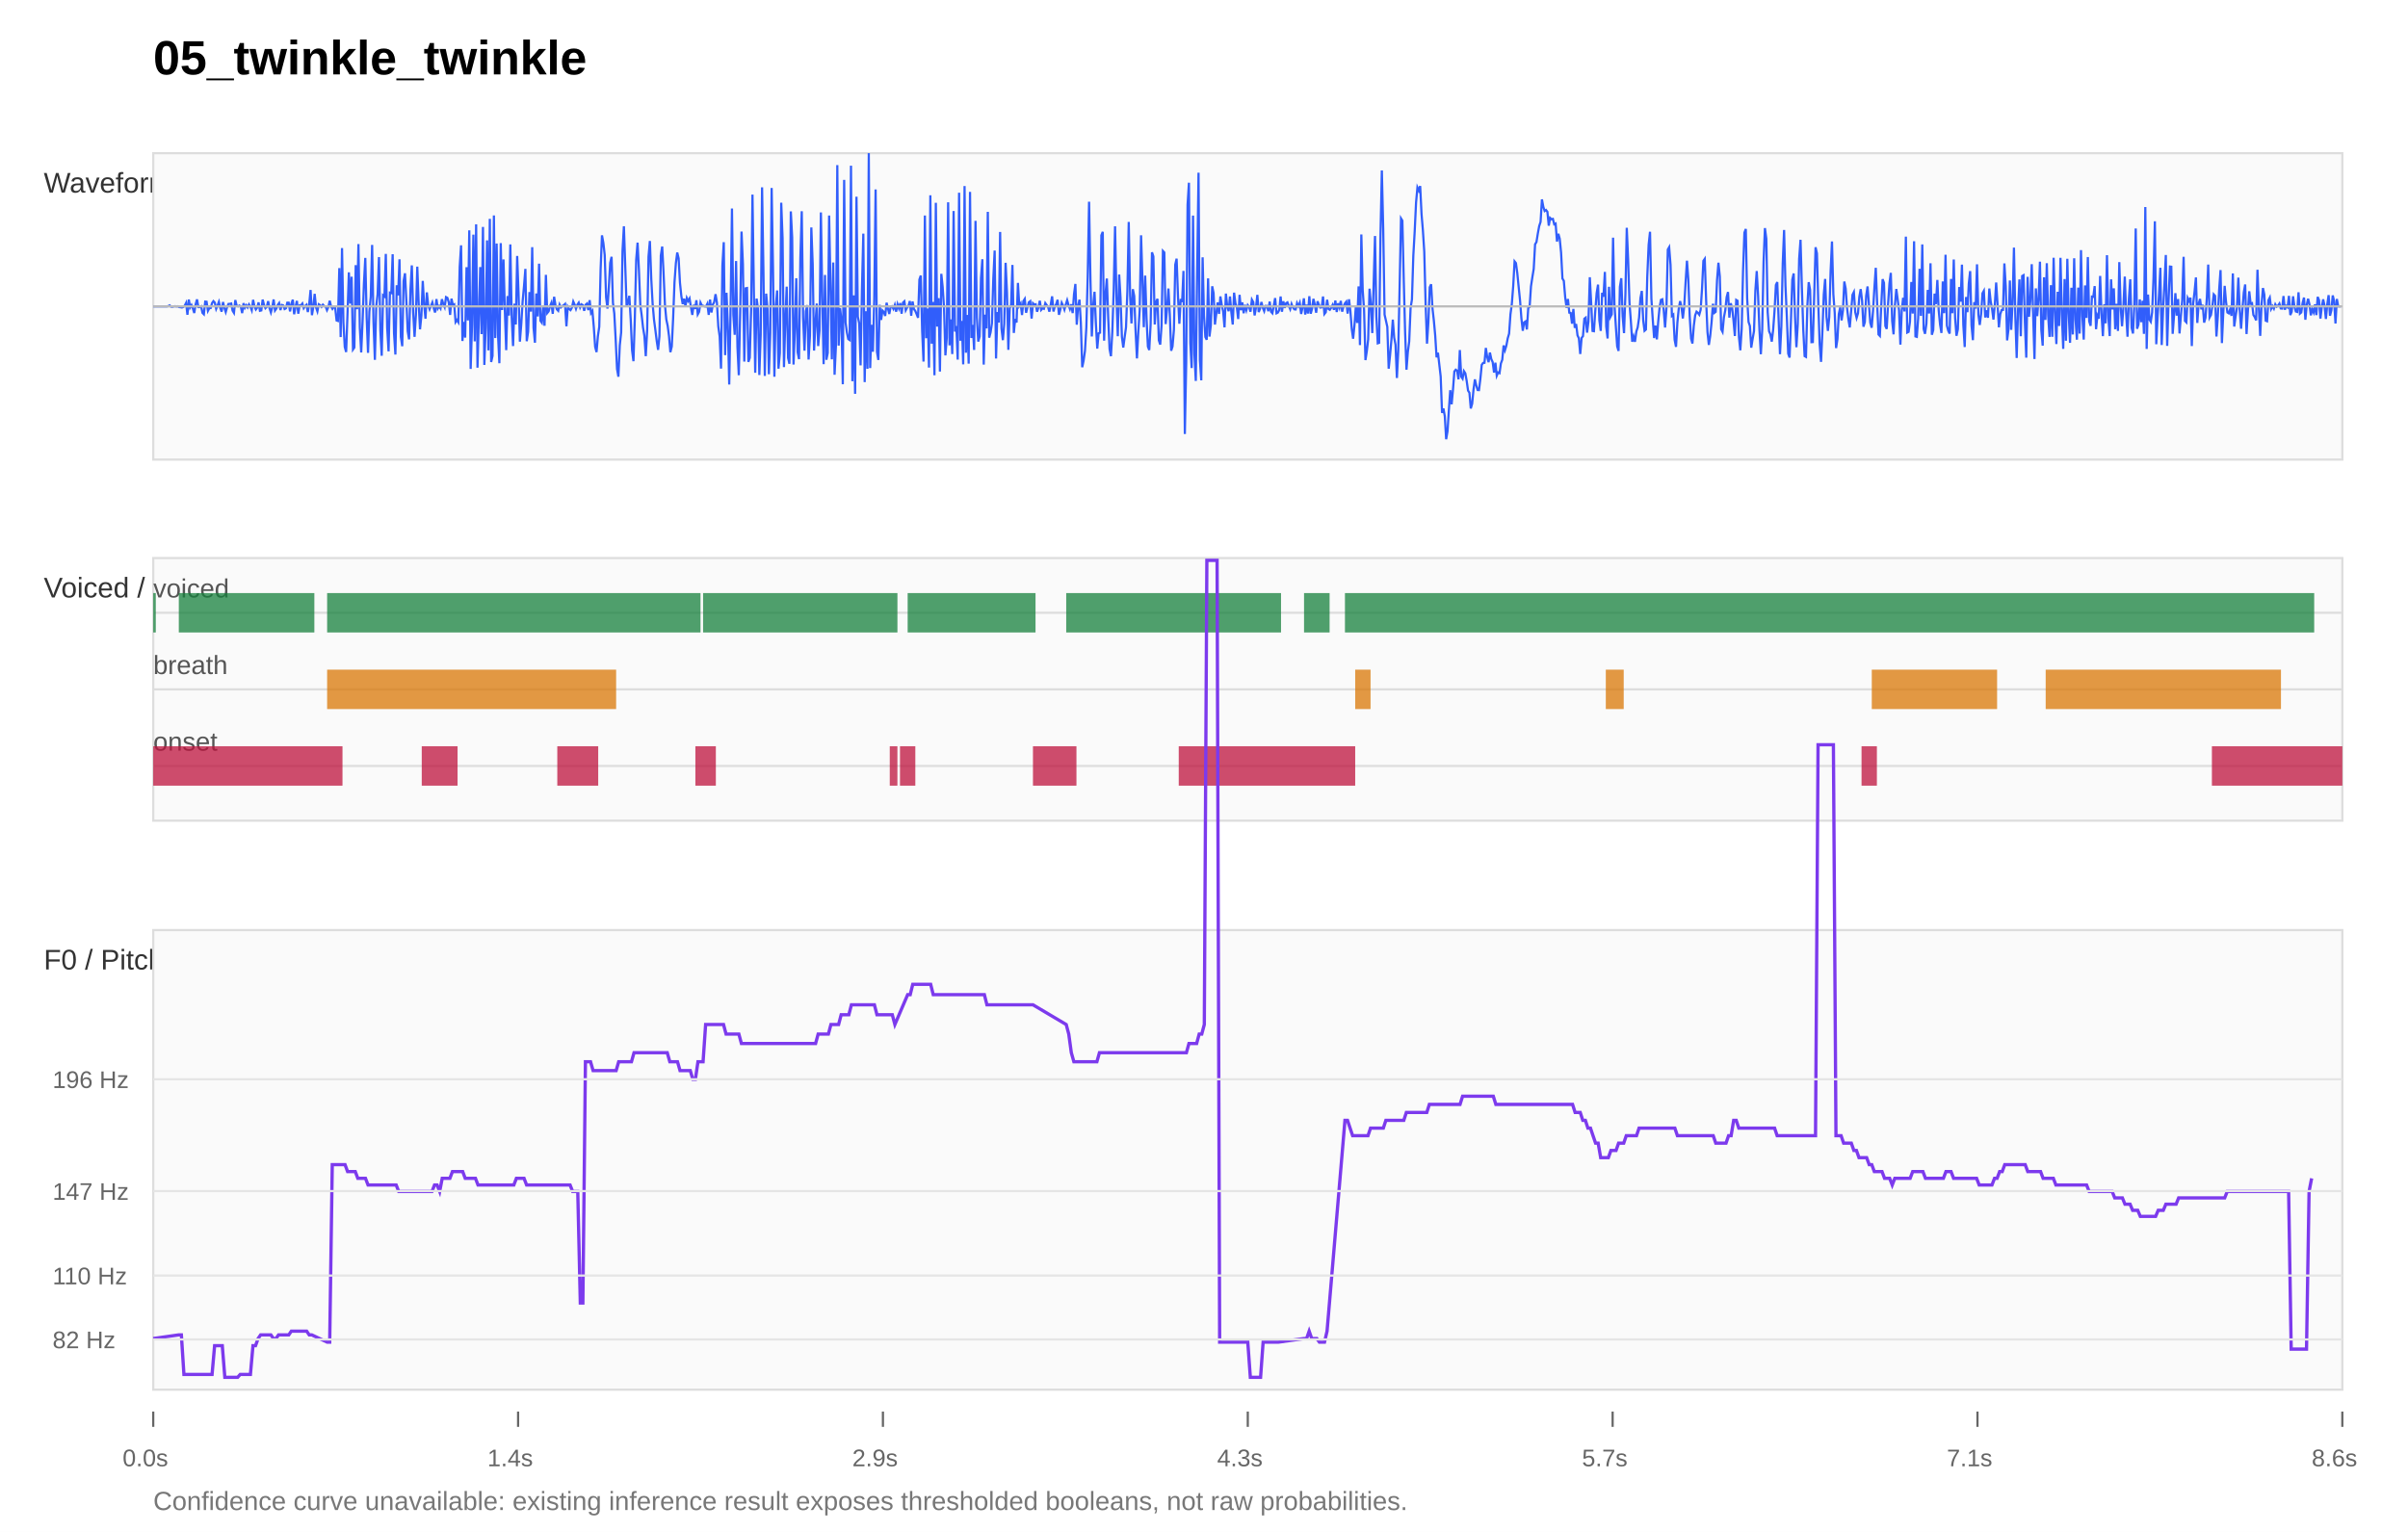
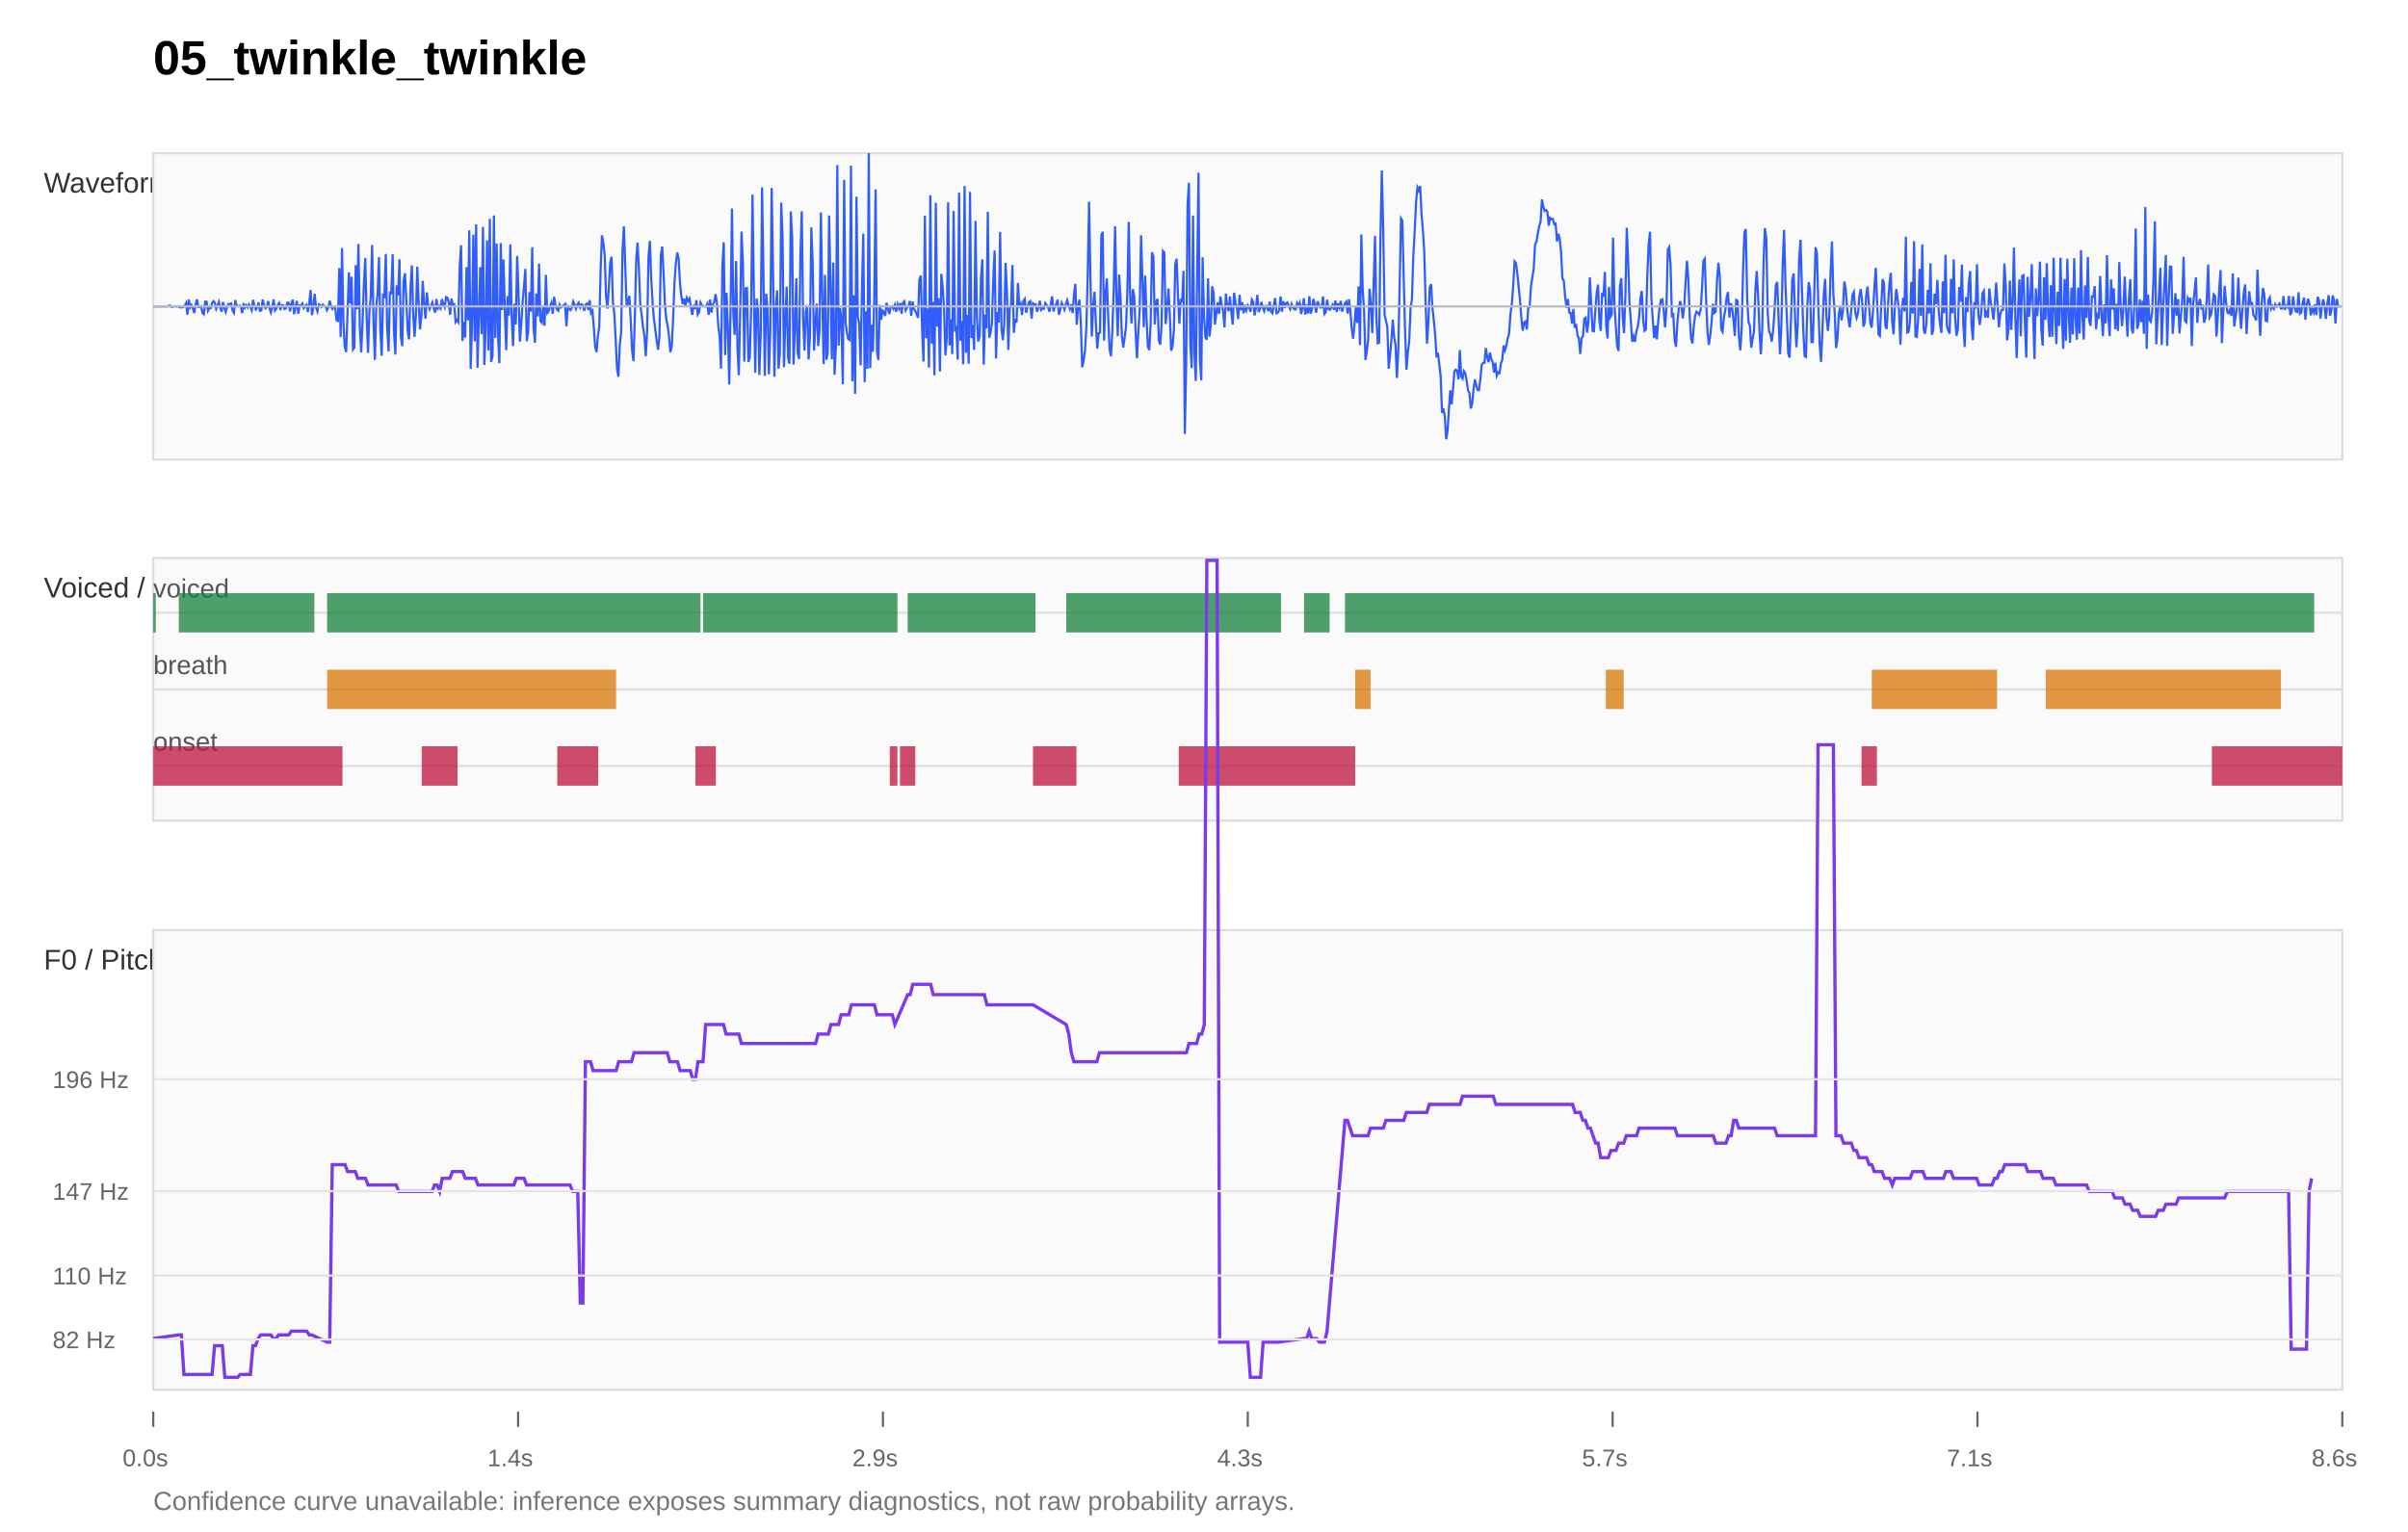
<svg xmlns="http://www.w3.org/2000/svg" width="1100" height="700" viewBox="0 0 1100 700">
  <rect width="100%" height="100%" fill="#ffffff" />
  <text x="70" y="34" font-family="Arial" font-size="22" font-weight="700">05_twinkle_twinkle</text>
  <text x="20" y="88" font-family="Arial" font-size="13" fill="#333">Waveform</text>
  <rect x="70" y="70" width="1000" height="140" fill="#fafafa" stroke="#ddd" />
  <text x="20" y="273" font-family="Arial" font-size="13" fill="#333">Voiced / Breath / Onset</text>
  <rect x="70" y="255" width="1000" height="120" fill="#fafafa" stroke="#ddd" />
  <text x="20" y="443" font-family="Arial" font-size="13" fill="#333">F0 / Pitch curve</text>
  <rect x="70" y="425" width="1000" height="210" fill="#fafafa" stroke="#ddd" />
  <polyline points="70.00,140.00 70.62,140.00 71.25,140.00 71.87,140.00 72.50,140.00 73.12,140.00 73.75,140.00 74.37,140.00 74.99,140.00 75.62,140.00 76.24,140.00 76.87,139.87 77.50,139.54 78.12,140.12 78.75,140.19 79.37,140.00 80.00,139.92 80.62,140.03 81.24,139.95 81.87,140.33 82.49,140.40 83.12,140.52 83.75,140.25 84.37,139.69 85.00,138.44 85.62,143.84 86.25,136.87 86.87,140.48 87.49,139.41 88.12,141.02 88.74,143.03 89.37,139.04 90.00,136.81 90.62,140.34 91.25,140.35 91.87,139.98 92.50,142.96 93.12,143.59 93.74,137.82 94.37,137.88 94.99,142.03 95.62,140.82 96.25,140.77 96.87,138.49 97.50,137.61 98.12,138.30 98.75,141.14 99.37,139.65 99.99,137.96 100.62,140.73 101.24,142.41 101.87,138.01 102.50,140.66 103.12,142.57 103.75,140.29 104.37,138.88 105.00,138.85 105.62,138.69 106.24,141.94 106.87,142.98 107.49,137.11 108.12,139.74 108.75,140.00 109.37,139.63 110.00,140.08 110.62,143.08 111.25,138.54 111.87,140.63 112.49,139.48 113.12,140.48 113.74,139.11 114.37,140.16 115.00,141.75 115.62,137.00 116.25,140.07 116.87,141.41 117.50,140.51 118.12,138.18 118.74,142.01 119.37,141.85 119.99,136.90 120.62,139.41 121.25,140.84 121.87,140.18 122.50,137.62 123.12,140.86 123.75,142.78 124.37,140.41 124.99,136.84 125.62,141.89 126.24,141.01 126.87,139.36 127.50,138.48 128.12,141.69 128.75,139.35 129.37,139.55 130.00,141.22 130.62,140.87 131.24,138.30 131.87,138.31 132.49,142.29 133.12,138.76 133.75,136.94 134.37,143.59 135.00,140.26 135.62,137.49 136.25,143.35 136.87,139.55 137.49,139.51 138.12,138.70 138.74,140.83 139.37,139.88 140.00,139.27 140.62,142.58 141.25,138.95 141.87,132.51 142.50,144.02 143.12,140.27 143.74,134.28 144.37,140.47 144.99,142.26 145.62,139.05 146.25,139.46 146.87,140.22 147.50,139.22 148.12,139.86 148.75,140.12 149.37,141.72 149.99,140.32 150.62,137.43 151.24,140.02 151.87,141.16 152.50,140.31 153.12,140.62 153.75,146.44 154.37,146.65 155.00,122.51 155.62,154.02 156.24,113.35 156.87,147.30 157.49,158.52 158.12,160.86 158.75,143.22 159.37,124.46 160.00,138.72 160.62,126.44 161.25,159.70 161.87,158.80 162.49,121.15 163.12,141.32 163.74,111.53 164.37,149.68 165.00,161.04 165.62,146.99 166.25,129.50 166.87,117.85 167.50,145.22 168.12,161.24 168.74,142.36 169.37,135.59 169.99,111.91 170.62,147.14 171.25,164.42 171.87,139.98 172.50,134.38 173.12,117.48 173.75,150.96 174.37,162.56 174.99,134.93 175.62,135.47 176.24,116.03 176.87,149.77 177.50,160.55 178.12,133.73 178.75,133.92 179.37,116.18 180.00,152.35 180.62,162.00 181.24,130.36 181.87,134.98 182.49,118.50 183.12,153.94 183.75,158.20 184.37,128.40 185.00,124.88 185.62,137.23 186.25,151.39 186.87,155.07 187.49,132.46 188.12,121.27 188.74,142.65 189.37,153.90 190.00,143.77 190.62,121.85 191.25,138.44 191.87,150.48 192.50,144.21 193.12,128.36 193.74,139.03 194.37,145.63 194.99,133.61 195.62,139.48 196.25,141.31 196.87,139.75 197.50,138.18 198.12,140.80 198.75,142.80 199.37,136.68 199.99,140.97 200.62,139.93 201.24,140.94 201.87,136.72 202.50,138.90 203.12,140.36 203.75,135.77 204.37,136.09 205.00,138.11 205.62,143.90 206.24,136.47 206.87,139.35 207.49,139.06 208.12,147.15 208.75,146.21 209.37,147.21 210.00,121.88 210.62,112.10 211.25,155.81 211.87,147.12 212.49,154.26 213.12,122.09 213.74,146.42 214.37,105.25 215.00,168.58 215.62,148.67 216.25,107.22 216.87,155.99 217.50,102.51 218.12,168.02 218.74,145.25 219.37,122.05 219.99,152.67 220.62,103.70 221.25,166.76 221.87,149.54 222.50,109.82 223.12,160.10 223.75,100.00 224.37,165.41 224.99,162.65 225.62,98.45 226.24,154.45 226.87,111.28 227.50,152.99 228.12,165.97 228.75,111.10 229.37,141.66 230.00,118.56 230.62,141.98 231.24,160.01 231.87,135.27 232.49,144.20 233.12,111.67 233.75,144.93 234.37,158.13 235.00,138.77 235.62,148.25 236.25,116.97 236.87,134.03 237.49,156.11 238.12,148.10 238.74,137.70 239.37,130.78 240.00,122.87 240.62,155.92 241.25,151.56 241.87,133.46 242.50,142.38 243.12,112.94 243.74,149.74 244.37,156.60 244.99,134.11 245.62,144.60 246.25,120.49 246.87,146.56 247.50,147.44 248.12,139.82 248.75,148.85 249.37,125.58 249.99,143.04 250.62,142.28 251.24,139.97 251.87,138.41 252.50,143.40 253.12,135.60 253.75,139.49 254.37,141.34 255.00,142.01 255.62,139.17 256.24,140.44 256.87,139.85 257.49,139.48 258.12,138.92 258.75,149.09 259.37,140.14 260.00,141.18 260.62,141.70 261.25,140.56 261.87,137.78 262.49,139.18 263.12,141.12 263.74,139.26 264.37,138.31 265.00,140.48 265.62,139.07 266.25,139.43 266.87,142.02 267.50,139.27 268.12,138.73 268.74,141.71 269.37,137.17 269.99,143.06 270.62,142.11 271.25,149.39 271.87,158.45 272.50,160.89 273.12,153.67 273.75,149.26 274.37,122.96 274.99,107.54 275.62,110.99 276.24,116.50 276.87,135.83 277.50,141.02 278.12,131.26 278.75,120.08 279.37,117.34 280.00,138.32 280.62,143.29 281.24,155.02 281.87,168.60 282.49,172.13 283.12,157.83 283.75,151.90 284.37,114.68 285.00,103.39 285.62,121.62 286.25,140.26 286.87,138.12 287.49,135.17 288.12,146.02 288.74,160.06 289.37,165.05 290.00,145.26 290.62,118.67 291.25,110.87 291.87,123.35 292.50,139.40 293.12,144.04 293.74,149.64 294.37,153.53 294.99,162.74 295.62,151.13 296.25,117.22 296.87,110.13 297.50,127.40 298.12,138.67 298.75,146.00 299.37,150.70 299.99,155.72 300.62,159.86 301.24,153.55 301.87,116.80 302.50,112.65 303.12,124.77 303.75,139.19 304.37,145.92 305.00,148.90 305.62,153.66 306.24,160.93 306.87,158.31 307.49,145.51 308.12,128.93 308.75,120.21 309.37,115.40 310.00,118.02 310.62,129.24 311.25,135.34 311.87,138.94 312.49,136.49 313.12,140.03 313.74,136.18 314.37,137.53 315.00,136.39 315.62,140.31 316.25,143.89 316.87,139.31 317.50,141.16 318.12,137.20 318.74,143.64 319.37,142.49 319.99,138.26 320.62,139.60 321.25,139.76 321.87,140.00 322.50,140.06 323.12,138.81 323.75,143.88 324.37,136.90 324.99,142.80 325.62,139.17 326.24,138.07 326.87,134.43 327.50,138.34 328.12,149.13 328.75,153.72 329.37,168.43 330.00,121.39 330.62,110.67 331.24,162.28 331.87,133.79 332.49,148.76 333.12,175.69 333.75,140.04 334.37,95.27 335.00,143.83 335.62,152.99 336.25,119.29 336.87,158.46 337.49,171.45 338.12,142.80 338.74,105.81 339.37,120.66 340.00,165.23 340.62,131.76 341.25,131.62 341.87,165.36 342.50,163.50 343.12,141.90 343.74,88.91 344.37,133.05 344.99,170.33 345.62,136.44 346.25,140.98 346.87,171.35 347.50,152.72 348.12,85.61 348.75,124.64 349.37,171.76 349.99,134.18 350.62,141.20 351.24,170.99 351.87,152.07 352.50,85.89 353.12,122.90 353.75,172.15 354.37,140.44 355.00,132.72 355.62,168.46 356.24,161.29 356.87,92.63 357.49,108.81 358.12,167.75 358.75,146.17 359.37,130.99 360.00,163.53 360.62,166.23 361.25,96.60 361.87,108.53 362.49,166.57 363.12,150.75 363.74,127.15 364.37,160.96 365.00,164.11 365.62,117.80 366.25,96.53 366.87,145.13 367.50,160.22 368.12,142.20 368.74,139.44 369.37,164.27 369.99,153.46 370.62,103.93 371.25,120.80 371.87,160.19 372.50,147.70 373.12,138.70 373.75,158.12 374.37,151.02 374.99,97.07 375.62,135.64 376.24,166.39 376.87,125.64 377.50,164.40 378.12,161.29 378.75,98.48 379.37,129.77 380.00,164.20 380.62,119.96 381.24,171.24 381.87,157.72 382.49,75.46 383.12,157.91 383.75,140.76 384.37,146.15 385.00,175.57 385.62,82.21 386.25,147.24 386.87,151.88 387.49,154.93 388.12,155.36 388.74,75.72 389.37,174.19 390.00,134.97 390.62,179.96 391.25,89.88 391.87,144.73 392.50,147.72 393.12,166.95 393.74,132.51 394.37,106.76 394.99,174.60 395.62,142.21 396.25,168.52 396.87,70.00 397.50,168.18 398.12,148.42 398.75,160.74 399.37,136.52 399.99,86.58 400.62,160.77 401.24,164.47 401.87,139.30 402.50,146.20 403.12,141.88 403.75,142.58 404.37,144.36 405.00,138.33 405.62,140.97 406.24,143.47 406.87,140.08 407.49,139.91 408.12,141.13 408.75,139.36 409.37,142.43 410.00,139.04 410.62,140.88 411.25,138.50 411.87,143.34 412.49,138.29 413.12,137.68 413.74,141.78 414.37,140.56 415.00,139.75 415.62,137.57 416.25,144.27 416.87,137.75 417.50,141.22 418.12,142.10 418.74,143.56 419.37,145.22 419.99,127.75 420.62,125.93 421.25,151.10 421.87,165.21 422.50,98.48 423.12,154.55 423.75,140.99 424.37,167.95 424.99,89.23 425.62,157.03 426.24,137.97 426.87,171.48 427.50,92.67 428.12,149.24 428.75,136.25 429.37,169.77 430.00,125.13 430.62,131.19 431.24,140.65 431.87,162.39 432.49,154.28 433.12,92.43 433.75,157.81 434.37,145.97 435.00,161.78 435.62,96.43 436.25,151.52 436.87,149.00 437.49,164.31 438.12,88.07 438.74,155.69 439.37,146.66 440.00,166.49 440.62,85.01 441.25,161.18 441.87,143.92 442.50,166.16 443.12,87.67 443.74,154.43 444.37,148.47 444.99,159.90 445.62,100.91 446.25,145.16 446.87,156.08 447.50,153.77 448.12,127.07 448.75,118.46 449.37,166.59 449.99,143.79 450.62,150.05 451.24,96.80 451.87,154.30 452.50,151.92 453.12,147.77 453.75,127.41 454.37,114.49 455.00,163.81 455.62,142.61 456.24,147.37 456.87,106.00 457.49,150.04 458.12,155.43 458.75,147.98 459.37,120.09 460.00,133.71 460.62,159.85 461.25,140.78 461.87,139.40 462.49,121.06 463.12,152.13 463.74,145.78 464.37,147.37 465.00,129.28 465.62,139.76 466.25,138.72 466.87,143.95 467.50,137.57 468.12,136.59 468.74,142.92 469.37,140.29 469.99,138.13 470.62,137.65 471.25,145.58 471.87,138.58 472.50,139.18 473.12,139.04 473.75,142.44 474.37,140.46 474.99,137.43 475.62,141.59 476.24,140.86 476.87,141.11 477.50,138.51 478.12,139.38 478.75,140.20 479.37,142.42 480.00,139.10 480.62,135.41 481.24,142.33 481.87,140.03 482.49,138.98 483.12,136.98 483.75,143.85 484.37,141.46 485.00,138.35 485.62,139.63 486.25,141.47 486.87,139.14 487.49,137.18 488.12,139.46 488.74,141.19 489.37,139.05 490.00,143.07 490.62,134.43 491.25,129.75 491.87,148.36 492.50,139.77 493.12,136.92 493.74,147.48 494.37,167.81 494.99,164.85 495.62,160.36 496.25,149.70 496.87,126.50 497.50,92.16 498.12,127.50 498.75,153.74 499.37,139.51 499.99,133.33 500.62,148.06 501.24,159.31 501.87,152.29 502.50,152.03 503.12,107.51 503.75,105.94 504.37,155.67 505.00,134.27 505.62,127.28 506.24,145.26 506.87,159.49 507.49,162.76 508.12,151.52 508.75,132.61 509.37,103.41 510.00,135.69 510.62,153.63 511.25,125.46 511.87,136.05 512.49,153.79 513.12,158.80 513.74,154.13 514.37,149.60 515.00,133.03 515.62,101.42 516.25,135.13 516.87,147.79 517.50,132.14 518.12,135.24 518.74,151.11 519.37,163.77 519.99,151.78 520.62,141.72 521.25,107.51 521.87,127.50 522.50,149.50 523.12,125.95 523.75,145.47 524.37,158.35 524.99,159.95 525.62,148.18 526.24,115.29 526.87,117.17 527.50,148.26 528.12,137.92 528.75,136.57 529.37,155.49 530.00,157.45 530.62,148.62 531.24,114.68 531.87,115.36 532.49,148.09 533.12,141.10 533.75,131.84 534.37,143.61 535.00,160.27 535.62,158.32 536.25,150.77 536.87,120.91 537.49,118.20 538.12,135.33 538.74,147.92 539.37,136.64 540.00,138.01 540.62,123.79 541.25,198.31 541.87,165.87 542.50,93.51 543.12,83.49 543.74,156.71 544.37,168.17 544.99,98.50 545.62,161.61 546.25,174.06 546.87,125.07 547.50,78.91 548.12,164.58 548.75,173.78 549.37,117.59 549.99,144.23 550.62,154.00 551.24,155.25 551.87,127.21 552.50,153.80 553.12,148.62 553.75,130.81 554.37,133.92 555.00,148.30 555.62,143.31 556.24,138.19 556.87,143.43 557.49,135.46 558.12,139.37 558.75,142.39 559.37,149.58 560.00,134.16 560.62,140.03 561.25,142.21 561.87,135.47 562.49,142.67 563.12,148.28 563.74,133.74 564.37,138.56 565.00,140.47 565.62,145.77 566.25,134.72 566.87,141.74 567.50,138.17 568.12,143.13 568.74,139.31 569.37,141.71 569.99,139.43 570.62,140.28 571.24,142.44 571.87,136.94 572.50,138.06 573.12,144.13 573.75,140.48 574.37,134.74 574.99,142.59 575.62,141.04 576.24,138.00 576.87,140.65 577.49,142.17 578.12,139.79 578.75,139.81 579.37,142.20 580.00,137.82 580.62,142.44 581.24,143.13 581.87,139.66 582.49,136.21 583.12,143.15 583.74,142.83 584.37,141.66 585.00,135.48 585.62,142.45 586.25,137.67 586.87,140.72 587.49,138.56 588.12,138.17 588.74,139.80 589.37,141.28 589.99,138.89 590.62,140.48 591.25,141.34 591.87,141.41 592.50,138.52 593.12,139.90 593.74,138.38 594.37,143.46 594.99,140.63 595.62,136.33 596.24,143.73 596.87,139.23 597.50,143.27 598.12,135.35 598.75,143.35 599.37,141.00 599.99,136.56 600.62,139.18 601.24,142.90 601.87,137.68 602.49,139.23 603.12,140.54 603.75,140.44 604.37,135.48 605.00,143.47 605.62,142.68 606.24,136.97 606.87,141.19 607.49,141.56 608.12,140.58 608.74,139.34 609.37,141.58 610.00,137.31 610.62,142.57 611.25,138.60 611.87,140.52 612.49,137.48 613.12,142.41 613.74,140.03 614.37,138.63 614.99,137.87 615.62,143.31 616.25,136.76 616.87,142.16 617.50,150.35 618.12,154.77 618.74,148.56 619.37,139.87 619.99,147.57 620.62,130.86 621.24,157.68 621.87,107.13 622.50,132.63 623.12,141.57 623.75,164.54 624.37,160.49 624.99,155.13 625.62,131.92 626.24,139.11 626.87,152.20 627.49,129.78 628.12,107.84 628.75,144.58 629.37,156.87 630.00,156.65 630.62,107.49 631.24,77.90 631.87,104.71 632.49,143.78 633.12,146.56 633.74,149.35 634.37,168.47 635.00,162.26 635.62,155.27 636.25,146.07 636.87,154.24 637.49,157.54 638.12,172.71 638.74,160.15 639.37,130.67 639.99,99.80 640.62,100.83 641.25,127.98 641.87,151.88 642.50,168.94 643.12,160.82 643.74,156.03 644.37,140.74 644.99,136.84 645.62,116.79 646.24,105.84 646.87,92.51 647.50,85.66 648.12,87.06 648.75,85.01 649.37,97.73 649.99,105.21 650.62,115.03 651.24,138.97 651.87,157.02 652.49,147.27 653.12,131.28 653.75,129.90 654.37,140.88 655.00,146.48 655.62,153.34 656.24,163.29 656.87,161.19 657.49,166.59 658.12,172.07 658.74,188.67 659.37,186.66 660.00,190.18 660.62,200.71 661.25,197.01 661.87,187.24 662.49,178.29 663.12,184.75 663.74,178.02 664.37,169.72 664.99,168.94 665.62,169.39 666.25,173.33 666.87,159.96 667.50,172.12 668.12,173.03 668.74,169.59 669.37,170.59 669.99,174.02 670.62,178.47 671.24,179.44 671.87,186.65 672.50,184.47 673.12,177.97 673.75,173.36 674.37,176.08 674.99,178.21 675.62,178.25 676.24,173.17 676.87,166.72 677.49,165.84 678.12,165.78 678.75,158.99 679.37,163.17 680.00,165.50 680.62,161.11 681.24,164.08 681.87,165.46 682.49,170.23 683.12,165.72 683.74,171.65 684.37,170.18 685.00,170.50 685.62,166.07 686.25,164.39 686.87,157.85 687.49,160.02 688.12,157.93 688.74,154.62 689.37,152.46 689.99,143.64 690.62,138.88 691.25,130.68 691.87,119.44 692.50,120.24 693.12,124.88 693.74,131.09 694.37,137.22 694.99,145.44 695.62,151.14 696.24,147.31 696.87,146.89 697.50,150.54 698.12,140.74 698.75,140.22 699.37,130.82 699.99,126.72 700.62,122.87 701.24,111.64 701.87,110.59 702.49,106.73 703.12,103.31 703.75,101.38 704.37,91.11 705.00,94.48 705.62,96.41 706.24,95.96 706.87,96.80 707.49,103.12 708.12,99.58 708.74,100.19 709.37,100.02 710.00,102.50 710.62,102.17 711.25,110.36 711.87,106.82 712.49,109.07 713.12,115.45 713.74,127.27 714.37,128.33 714.99,135.76 715.62,140.68 716.25,136.63 716.87,142.86 717.50,142.99 718.12,147.90 718.74,141.17 719.37,149.82 719.99,148.04 720.62,153.24 721.24,154.56 721.87,161.77 722.50,154.39 723.12,153.60 723.75,145.63 724.37,145.14 724.99,151.98 725.62,146.88 726.24,126.69 726.87,138.59 727.49,151.22 728.12,151.34 728.75,141.92 729.37,133.91 730.00,130.06 730.62,146.47 731.24,151.20 731.87,133.81 732.49,135.59 733.12,124.24 733.74,149.21 734.37,154.66 735.00,131.06 735.62,144.86 736.25,143.64 736.87,108.61 737.49,138.95 738.12,148.98 738.74,158.24 739.37,160.35 739.99,131.08 740.62,127.13 741.25,144.49 741.87,152.21 742.50,134.69 743.12,104.08 743.74,118.37 744.37,138.37 744.99,146.70 745.62,156.16 746.24,153.77 746.87,156.19 747.50,151.50 748.12,149.55 748.75,145.21 749.37,136.26 749.99,132.95 750.62,146.24 751.24,151.15 751.87,150.58 752.49,126.30 753.12,111.83 753.75,105.90 754.37,136.44 755.00,146.07 755.62,154.47 756.24,148.77 756.87,155.07 757.49,146.97 758.12,140.44 758.74,137.02 759.37,136.77 760.00,141.62 760.62,149.66 761.25,140.83 761.87,114.03 762.49,112.95 763.12,121.04 763.74,144.33 764.37,143.76 764.99,155.29 765.62,158.50 766.25,147.38 766.87,141.05 767.50,137.60 768.12,140.23 768.74,145.51 769.37,139.98 769.99,129.09 770.62,119.12 771.24,127.64 771.87,144.39 772.50,154.69 773.12,156.96 773.75,148.83 774.37,144.10 774.99,142.41 775.62,142.94 776.24,143.81 776.87,141.57 777.49,132.12 778.12,119.20 778.75,118.29 779.37,137.01 780.00,151.83 780.62,157.60 781.24,153.52 781.87,147.24 782.49,138.81 783.12,142.97 783.74,142.49 784.37,127.91 785.00,120.06 785.62,126.22 786.25,150.42 786.87,151.62 787.49,145.04 788.12,141.80 788.74,135.82 789.37,133.44 789.99,145.14 790.62,138.57 791.25,140.59 791.87,146.32 792.50,153.53 793.12,137.06 793.74,137.43 794.37,153.98 794.99,160.07 795.62,150.27 796.24,123.93 796.87,106.29 797.50,104.64 798.12,136.40 798.75,147.09 799.37,148.96 799.99,158.87 800.62,154.86 801.24,151.32 801.87,132.75 802.49,123.86 803.12,135.13 803.75,151.02 804.37,161.87 805.00,150.54 805.62,119.58 806.24,104.23 806.87,109.13 807.49,142.54 808.12,151.35 808.74,152.80 809.37,156.11 810.00,150.62 810.62,142.14 811.25,130.24 811.87,128.90 812.49,145.79 813.12,161.84 813.74,149.12 814.37,120.49 814.99,105.08 815.62,130.61 816.25,144.75 816.87,161.57 817.50,163.39 818.12,146.63 818.74,127.81 819.37,124.95 819.99,144.71 820.62,158.66 821.24,148.10 821.87,118.29 822.50,109.57 823.12,131.46 823.75,150.65 824.37,162.73 824.99,163.08 825.62,139.61 826.24,128.94 826.87,132.41 827.49,156.35 828.12,156.30 828.75,134.86 829.37,112.98 830.00,115.78 830.62,138.95 831.24,157.21 831.87,165.35 832.49,151.44 833.12,134.65 833.74,127.47 834.37,144.84 835.00,151.20 835.62,144.86 836.25,123.89 836.87,110.33 837.49,134.40 838.12,142.96 838.74,159.05 839.37,154.89 839.99,143.54 840.62,140.43 841.25,146.40 841.87,141.84 842.50,128.65 843.12,131.89 843.74,140.60 844.37,145.89 844.99,149.62 845.62,142.18 846.24,134.72 846.87,133.45 847.50,142.66 848.12,145.27 848.75,143.15 849.37,135.58 849.99,132.11 850.62,137.42 851.24,149.29 851.87,147.18 852.49,135.19 853.12,130.89 853.75,139.14 854.37,147.48 855.00,149.75 855.62,142.07 856.24,131.63 856.87,122.37 857.49,138.41 858.12,152.82 858.74,153.49 859.37,139.77 860.00,127.57 860.62,129.25 861.25,148.97 861.87,150.30 862.49,138.97 863.12,129.56 863.74,124.68 864.37,146.68 864.99,152.77 865.62,139.50 866.25,132.06 866.87,136.77 867.50,141.84 868.12,157.46 868.74,141.93 869.37,136.06 869.99,142.32 870.62,108.12 871.24,151.95 871.87,151.63 872.50,146.99 873.12,128.86 873.75,143.28 874.37,110.24 874.99,153.72 875.62,153.92 876.24,145.47 876.87,122.84 877.49,144.34 878.12,111.69 878.75,150.36 879.37,152.53 880.00,147.90 880.62,132.48 881.24,143.26 881.87,120.30 882.49,152.97 883.12,150.85 883.74,134.18 884.37,138.96 885.00,127.92 885.62,141.85 886.25,148.32 886.87,152.14 887.49,128.61 888.12,143.11 888.74,116.42 889.37,148.78 889.99,151.16 890.62,152.43 891.25,127.47 891.87,143.12 892.50,118.58 893.12,145.28 893.74,153.44 894.37,150.46 894.99,131.17 895.62,137.86 896.24,120.92 896.87,148.46 897.50,158.57 898.12,135.71 898.75,142.66 899.37,129.56 899.99,123.88 900.62,148.67 901.24,155.43 901.87,138.06 902.49,140.98 903.12,120.78 903.75,143.76 904.37,148.47 905.00,143.47 905.62,134.02 906.24,132.90 906.87,145.07 907.49,141.80 908.12,145.20 908.74,131.84 909.37,137.77 910.00,141.08 910.62,146.02 911.25,139.23 911.87,129.11 912.49,138.77 913.12,149.57 913.74,143.58 914.37,141.66 914.99,141.60 915.62,120.38 916.25,130.93 916.87,155.54 917.50,150.41 918.12,128.17 918.74,150.71 919.37,138.37 919.99,113.15 920.62,144.60 921.24,163.57 921.87,141.28 922.50,127.68 923.12,153.65 923.75,126.12 924.37,125.76 924.99,147.29 925.62,163.43 926.24,126.51 926.87,144.73 927.49,137.27 928.12,120.72 928.75,143.45 929.37,164.05 930.00,131.79 930.62,144.46 931.24,136.55 931.87,119.57 932.49,150.72 933.12,157.94 933.74,126.69 934.37,146.18 935.00,120.27 935.62,144.23 936.25,153.95 936.87,130.32 937.49,153.90 938.12,117.79 938.74,142.39 939.37,157.21 939.99,133.33 940.62,148.96 941.25,117.82 941.87,143.37 942.50,159.40 943.12,127.53 943.74,155.69 944.37,118.25 944.99,142.96 945.62,156.64 946.24,131.49 946.87,152.83 947.50,118.01 948.12,145.88 948.75,155.22 949.37,131.42 949.99,152.42 950.62,114.29 951.24,144.30 951.87,155.17 952.49,130.44 953.12,145.26 953.75,117.46 954.37,146.78 955.00,148.89 955.62,135.53 956.24,135.63 956.87,130.73 957.49,150.42 958.12,144.20 958.74,145.59 959.37,126.09 960.00,143.33 960.62,153.60 961.25,139.05 961.87,147.75 962.49,116.61 963.12,145.20 963.74,153.56 964.37,127.64 964.99,141.43 965.62,131.75 966.25,150.43 966.87,138.83 967.50,151.21 968.12,119.79 968.74,140.18 969.37,149.06 969.99,140.26 970.62,126.39 971.24,142.94 971.87,153.86 972.50,136.56 973.12,127.62 973.75,149.81 974.37,152.38 974.99,139.02 975.62,104.41 976.24,150.23 976.87,148.29 977.49,136.81 978.12,147.22 978.75,137.43 979.37,152.55 980.00,94.61 980.62,159.44 981.24,134.61 981.87,146.01 982.49,147.01 983.12,142.79 983.74,127.25 984.37,101.12 985.00,157.30 985.62,144.79 986.25,134.71 986.87,122.37 987.49,157.65 988.12,141.52 988.74,130.00 989.37,116.52 989.99,158.05 990.62,137.51 991.25,121.80 991.87,121.88 992.50,152.54 993.12,144.19 993.74,133.97 994.37,144.22 994.99,136.63 995.62,152.37 996.24,144.53 996.87,137.06 997.50,117.35 998.12,146.61 998.75,147.28 999.37,136.21 999.99,137.49 1000.62,136.04 1001.24,158.11 1001.87,138.60 1002.49,133.33 1003.12,126.78 1003.75,147.56 1004.37,138.78 1005.00,136.59 1005.62,141.37 1006.24,139.27 1006.87,147.42 1007.49,145.16 1008.12,135.85 1008.74,120.91 1009.37,145.06 1010.00,143.90 1010.62,139.98 1011.25,134.50 1011.87,135.20 1012.49,153.76 1013.12,144.54 1013.74,132.29 1014.37,123.41 1014.99,156.78 1015.62,142.89 1016.25,130.63 1016.87,137.91 1017.50,142.77 1018.12,143.17 1018.74,141.35 1019.37,144.33 1019.99,124.94 1020.62,149.21 1021.24,144.62 1021.87,140.53 1022.50,126.87 1023.12,141.58 1023.75,150.22 1024.37,141.44 1024.99,133.61 1025.62,129.99 1026.24,152.64 1026.87,142.00 1027.49,133.10 1028.12,138.80 1028.75,138.55 1029.37,143.89 1030.00,144.91 1030.62,146.38 1031.24,123.26 1031.87,140.48 1032.49,153.47 1033.12,138.93 1033.74,131.62 1034.37,134.61 1035.00,146.54 1035.62,146.79 1036.25,137.17 1036.87,135.96 1037.49,141.13 1038.12,139.89 1038.74,141.04 1039.37,139.05 1039.99,140.13 1040.62,139.65 1041.25,138.74 1041.87,140.95 1042.50,141.01 1043.12,135.29 1043.74,141.52 1044.37,139.85 1044.99,140.42 1045.62,135.20 1046.24,143.96 1046.87,142.47 1047.50,135.39 1048.12,140.10 1048.75,142.33 1049.37,142.52 1049.99,133.57 1050.62,143.31 1051.24,142.76 1051.87,138.39 1052.49,135.99 1053.12,146.10 1053.75,139.27 1054.37,136.51 1055.00,139.13 1055.62,144.09 1056.24,141.29 1056.87,142.75 1057.49,139.08 1058.12,143.98 1058.74,135.66 1059.37,137.18 1060.00,145.56 1060.62,140.19 1061.25,136.78 1061.87,139.66 1062.49,145.74 1063.12,139.08 1063.74,134.86 1064.37,144.27 1064.99,141.81 1065.62,135.00 1066.25,137.57 1066.87,147.82 1067.50,136.62 1068.12,139.98 1068.74,140.00 1069.37,140.00" fill="none" stroke="#315efb" stroke-width="1.0" />
  <line x1="70" y1="140.00" x2="1070" y2="140.00" stroke="#bbb" stroke-width="1" />
  <text x="70" y="273" font-family="Arial" font-size="12" fill="#555">voiced</text>
  <line x1="70" y1="280" x2="1070" y2="280" stroke="#ddd" />
  <rect x="70.00" y="271" width="1.17" height="18" fill="#16803c" opacity="0.75" />
  <rect x="81.68" y="271" width="61.92" height="18" fill="#16803c" opacity="0.75" />
  <rect x="149.44" y="271" width="170.56" height="18" fill="#16803c" opacity="0.75" />
  <rect x="321.17" y="271" width="88.79" height="18" fill="#16803c" opacity="0.75" />
  <rect x="414.63" y="271" width="58.41" height="18" fill="#16803c" opacity="0.75" />
  <rect x="487.06" y="271" width="98.13" height="18" fill="#16803c" opacity="0.75" />
  <rect x="595.70" y="271" width="11.68" height="18" fill="#16803c" opacity="0.75" />
  <rect x="614.39" y="271" width="442.76" height="18" fill="#16803c" opacity="0.75" />
  <text x="70" y="308" font-family="Arial" font-size="12" fill="#555">breath</text>
  <line x1="70" y1="315" x2="1070" y2="315" stroke="#ddd" />
  <rect x="149.44" y="306" width="132.01" height="18" fill="#d97706" opacity="0.75" />
  <rect x="619.07" y="306" width="7.01" height="18" fill="#d97706" opacity="0.75" />
  <rect x="733.55" y="306" width="8.18" height="18" fill="#d97706" opacity="0.75" />
  <rect x="855.05" y="306" width="57.24" height="18" fill="#d97706" opacity="0.75" />
  <rect x="934.49" y="306" width="107.48" height="18" fill="#d97706" opacity="0.75" />
  <text x="70" y="343" font-family="Arial" font-size="12" fill="#555">onset</text>
  <line x1="70" y1="350" x2="1070" y2="350" stroke="#ddd" />
  <rect x="70.00" y="341" width="86.45" height="18" fill="#be123c" opacity="0.75" />
  <rect x="192.66" y="341" width="16.36" height="18" fill="#be123c" opacity="0.75" />
  <rect x="254.58" y="341" width="18.69" height="18" fill="#be123c" opacity="0.75" />
  <rect x="317.66" y="341" width="9.35" height="18" fill="#be123c" opacity="0.75" />
  <rect x="406.45" y="341" width="3.50" height="18" fill="#be123c" opacity="0.75" />
  <rect x="411.12" y="341" width="7.01" height="18" fill="#be123c" opacity="0.75" />
  <rect x="471.87" y="341" width="19.86" height="18" fill="#be123c" opacity="0.75" />
  <rect x="538.46" y="341" width="80.61" height="18" fill="#be123c" opacity="0.75" />
  <rect x="850.37" y="341" width="7.01" height="18" fill="#be123c" opacity="0.75" />
  <rect x="1010.42" y="341" width="59.58" height="18" fill="#be123c" opacity="0.75" />
  <polyline points="70.00,611.64 81.68,609.97 82.85,609.97 84.02,628.05 85.19,628.05 86.36,628.05 87.52,628.05 88.69,628.05 89.86,628.05 91.03,628.05 92.20,628.05 93.36,628.05 94.53,628.05 95.70,628.05 96.87,628.05 98.04,614.89 99.21,614.89 100.37,614.89 101.54,614.89 102.71,629.37 103.88,629.37 105.05,629.37 106.21,629.37 107.38,629.37 108.55,629.37 109.72,628.05 110.89,628.05 112.06,628.05 113.22,628.05 114.39,628.05 115.56,614.89 116.73,614.89 117.90,611.64 119.07,609.97 120.23,609.97 121.40,609.97 122.57,609.97 123.74,609.97 124.91,611.64 126.07,611.64 127.24,609.97 128.41,609.97 129.58,609.97 130.75,609.97 131.92,609.97 133.08,608.27 134.25,608.27 135.42,608.27 136.59,608.27 137.76,608.27 138.93,608.27 140.09,608.27 141.26,609.97 142.43,609.97 149.44,613.28 150.61,613.28 151.78,532.19 152.94,532.19 154.11,532.19 155.28,532.19 156.45,532.19 157.62,532.19 158.79,535.35 159.95,535.35 161.12,535.35 162.29,535.35 163.46,538.44 164.63,538.44 165.79,538.44 166.96,538.44 168.13,541.48 169.30,541.48 170.47,541.48 171.64,541.48 172.80,541.48 173.97,541.48 175.14,541.48 176.31,541.48 177.48,541.48 178.64,541.48 179.81,541.48 180.98,541.48 182.15,544.45 183.32,544.45 184.49,544.45 185.65,544.45 186.82,544.45 187.99,544.45 189.16,544.45 190.33,544.45 191.50,544.45 192.66,544.45 193.83,544.45 195.00,544.45 196.17,544.45 197.34,544.45 198.50,541.48 199.67,541.48 200.84,544.45 202.01,538.44 203.18,538.44 204.35,538.44 205.51,538.44 206.68,535.35 207.85,535.35 209.02,535.35 210.19,535.35 211.36,535.35 212.52,538.44 213.69,538.44 214.86,538.44 216.03,538.44 217.20,538.44 218.36,541.48 219.53,541.48 220.70,541.48 221.87,541.48 223.04,541.48 224.21,541.48 225.37,541.48 226.54,541.48 227.71,541.48 228.88,541.48 230.05,541.48 231.21,541.48 232.38,541.48 233.55,541.48 234.72,541.48 235.89,538.44 237.06,538.44 238.22,538.44 239.39,538.44 240.56,541.48 241.73,541.48 242.90,541.48 244.07,541.48 245.23,541.48 246.40,541.48 247.57,541.48 248.74,541.48 249.91,541.48 251.07,541.48 252.24,541.48 253.41,541.48 254.58,541.48 255.75,541.48 256.92,541.48 258.08,541.48 259.25,541.48 260.42,541.48 261.59,544.45 262.76,544.45 263.93,544.45 265.09,595.38 266.26,595.38 267.43,485.16 268.60,485.16 269.77,485.16 270.93,489.21 272.10,489.21 273.27,489.21 274.44,489.21 275.61,489.21 276.78,489.21 277.94,489.21 279.11,489.21 280.28,489.21 281.45,489.21 282.62,485.16 283.79,485.16 284.95,485.16 286.12,485.16 287.29,485.16 288.46,485.16 289.63,481.03 290.79,481.03 291.96,481.03 293.13,481.03 294.30,481.03 295.47,481.03 296.64,481.03 297.80,481.03 298.97,481.03 300.14,481.03 301.31,481.03 302.48,481.03 303.64,481.03 304.81,481.03 305.98,485.16 307.15,485.16 308.32,485.16 309.49,485.16 310.65,489.21 311.82,489.21 312.99,489.21 314.16,489.21 315.33,489.21 316.50,493.18 317.66,493.18 318.83,485.16 321.17,485.16 322.34,468.15 323.50,468.15 324.67,468.15 325.84,468.15 327.01,468.15 328.18,468.15 329.35,468.15 330.51,468.15 331.68,472.52 332.85,472.52 334.02,472.52 335.19,472.52 336.36,472.52 337.52,472.52 338.69,476.82 339.86,476.82 341.03,476.82 342.20,476.82 343.36,476.82 344.53,476.82 345.70,476.82 346.87,476.82 348.04,476.82 349.21,476.82 350.37,476.82 351.54,476.82 352.71,476.82 353.88,476.82 355.05,476.82 356.21,476.82 357.38,476.82 358.55,476.82 359.72,476.82 360.89,476.82 362.06,476.82 363.22,476.82 364.39,476.82 365.56,476.82 366.73,476.82 367.90,476.82 369.07,476.82 370.23,476.82 371.40,476.82 372.57,476.82 373.74,472.52 374.91,472.52 376.07,472.52 377.24,472.52 378.41,472.52 379.58,468.15 380.75,468.15 381.92,468.15 383.08,468.15 384.25,463.69 385.42,463.69 386.59,463.69 387.76,463.69 388.93,459.14 390.09,459.14 391.26,459.14 392.43,459.14 393.60,459.14 394.77,459.14 395.93,459.14 397.10,459.14 398.27,459.14 399.44,459.14 400.61,463.69 401.78,463.69 402.94,463.69 404.11,463.69 405.28,463.69 406.45,463.69 407.62,463.69 408.79,468.15 414.63,454.51 415.79,454.51 416.96,449.78 418.13,449.78 419.30,449.78 420.47,449.78 421.64,449.78 422.80,449.78 423.97,449.78 425.14,449.78 426.31,454.51 427.48,454.51 428.64,454.51 429.81,454.51 430.98,454.51 432.15,454.51 433.32,454.51 434.49,454.51 435.65,454.51 436.82,454.51 437.99,454.51 439.16,454.51 440.33,454.51 441.50,454.51 442.66,454.51 443.83,454.51 445.00,454.51 446.17,454.51 447.34,454.51 448.50,454.51 449.67,454.51 450.84,459.14 452.01,459.14 453.18,459.14 454.35,459.14 455.51,459.14 456.68,459.14 457.85,459.14 459.02,459.14 460.19,459.14 461.36,459.14 462.52,459.14 463.69,459.14 464.86,459.14 466.03,459.14 467.20,459.14 468.36,459.14 469.53,459.14 470.70,459.14 471.87,459.14 487.06,468.15 488.22,472.52 489.39,481.03 490.56,485.16 491.73,485.16 492.90,485.16 494.07,485.16 495.23,485.16 496.40,485.16 497.57,485.16 498.74,485.16 499.91,485.16 501.07,485.16 502.24,481.03 503.41,481.03 504.58,481.03 505.75,481.03 506.92,481.03 508.08,481.03 509.25,481.03 510.42,481.03 511.59,481.03 512.76,481.03 513.93,481.03 515.09,481.03 516.26,481.03 517.43,481.03 518.60,481.03 519.77,481.03 520.93,481.03 522.10,481.03 523.27,481.03 524.44,481.03 525.61,481.03 526.78,481.03 527.94,481.03 529.11,481.03 530.28,481.03 531.45,481.03 532.62,481.03 533.79,481.03 534.95,481.03 536.12,481.03 537.29,481.03 538.46,481.03 539.63,481.03 540.79,481.03 541.96,481.03 543.13,476.82 544.30,476.82 545.47,476.82 546.64,476.82 547.80,472.52 548.97,472.52 550.14,468.15 551.31,256.05 552.48,256.05 553.64,256.05 554.81,256.05 555.98,256.05 557.15,613.28 558.32,613.28 559.49,613.28 560.65,613.28 561.82,613.28 562.99,613.28 564.16,613.28 565.33,613.28 566.50,613.28 567.66,613.28 568.83,613.28 570.00,613.28 571.17,629.37 572.34,629.37 573.50,629.37 574.67,629.37 575.84,629.37 577.01,613.28 578.18,613.28 579.35,613.28 580.51,613.28 581.68,613.28 582.85,613.28 584.02,613.28 595.70,611.64 596.87,611.64 598.04,608.27 599.21,611.64 600.37,611.64 601.54,611.64 602.71,613.28 603.88,613.28 605.05,613.28 606.21,608.27 614.39,511.94 615.56,511.94 616.73,515.48 617.90,518.95 619.07,518.95 620.23,518.95 621.40,518.95 622.57,518.95 623.74,518.95 624.91,518.95 626.07,515.48 627.24,515.48 628.41,515.48 629.58,515.48 630.75,515.48 631.92,515.48 633.08,511.94 634.25,511.94 635.42,511.94 636.59,511.94 637.76,511.94 638.93,511.94 640.09,511.94 641.26,511.94 642.43,508.33 643.60,508.33 644.77,508.33 645.93,508.33 647.10,508.33 648.27,508.33 649.44,508.33 650.61,508.33 651.78,508.33 652.94,504.65 654.11,504.65 655.28,504.65 656.45,504.65 657.62,504.65 658.78,504.65 659.95,504.65 661.12,504.65 662.29,504.65 663.46,504.65 664.63,504.65 665.79,504.65 666.96,504.65 668.13,500.90 669.30,500.90 670.47,500.90 671.64,500.90 672.80,500.90 673.97,500.90 675.14,500.90 676.31,500.90 677.48,500.90 678.64,500.90 679.81,500.90 680.98,500.90 682.15,500.90 683.32,504.65 684.49,504.65 685.65,504.65 686.82,504.65 687.99,504.65 689.16,504.65 690.33,504.65 691.50,504.65 692.66,504.65 693.83,504.65 695.00,504.65 696.17,504.65 697.34,504.65 698.50,504.65 699.67,504.65 700.84,504.65 702.01,504.65 703.18,504.65 704.35,504.65 705.51,504.65 706.68,504.65 707.85,504.65 709.02,504.65 710.19,504.65 711.36,504.65 712.52,504.65 713.69,504.65 714.86,504.65 716.03,504.65 717.20,504.65 718.36,504.65 719.53,508.33 720.70,508.33 721.87,508.33 723.04,511.94 724.21,511.94 725.37,515.48 726.54,515.48 727.71,518.95 728.88,522.36 730.05,522.36 731.21,528.98 732.38,528.98 733.55,528.98 734.72,528.98 735.89,525.70 737.06,525.70 738.22,525.70 739.39,522.36 740.56,522.36 741.73,522.36 742.90,518.95 744.07,518.95 745.23,518.95 746.40,518.95 747.57,518.95 748.74,515.48 749.91,515.48 751.07,515.48 752.24,515.48 753.41,515.48 754.58,515.48 755.75,515.48 756.92,515.48 758.08,515.48 759.25,515.48 760.42,515.48 761.59,515.48 762.76,515.48 763.93,515.48 765.09,515.48 766.26,518.95 767.43,518.95 768.60,518.95 769.77,518.95 770.93,518.95 772.10,518.95 773.27,518.95 774.44,518.95 775.61,518.95 776.78,518.95 777.94,518.95 779.11,518.95 780.28,518.95 781.45,518.95 782.62,518.95 783.78,522.36 784.95,522.36 786.12,522.36 787.29,522.36 788.46,522.36 789.63,518.95 790.79,518.95 791.96,511.94 793.13,511.94 794.30,515.48 795.47,515.48 796.64,515.48 797.80,515.48 798.97,515.48 800.14,515.48 801.31,515.48 802.48,515.48 803.64,515.48 804.81,515.48 805.98,515.48 807.15,515.48 808.32,515.48 809.49,515.48 810.65,515.48 811.82,518.95 812.99,518.95 814.16,518.95 815.33,518.95 816.50,518.95 817.66,518.95 818.83,518.95 820.00,518.95 821.17,518.95 822.34,518.95 823.50,518.95 824.67,518.95 825.84,518.95 827.01,518.95 828.18,518.95 829.35,518.95 830.51,340.32 831.68,340.32 832.85,340.32 834.02,340.32 835.19,340.32 836.36,340.32 837.52,340.32 838.69,518.95 839.86,518.95 841.03,518.95 842.20,522.36 843.36,522.36 844.53,522.36 845.70,522.36 846.87,525.70 848.04,525.70 849.21,528.98 850.37,528.98 851.54,528.98 852.71,528.98 853.88,532.19 855.05,532.19 856.21,535.35 857.38,535.35 858.55,535.35 859.72,535.35 860.89,538.44 862.06,538.44 863.22,538.44 864.39,541.48 865.56,538.44 866.73,538.44 867.90,538.44 869.07,538.44 870.23,538.44 871.40,538.44 872.57,538.44 873.74,535.35 874.91,535.35 876.07,535.35 877.24,535.35 878.41,535.35 879.58,538.44 880.75,538.44 881.92,538.44 883.08,538.44 884.25,538.44 885.42,538.44 886.59,538.44 887.76,538.44 888.93,535.35 890.09,535.35 891.26,535.35 892.43,538.44 893.60,538.44 894.77,538.44 895.93,538.44 897.10,538.44 898.27,538.44 899.44,538.44 900.61,538.44 901.78,538.44 902.94,538.44 904.11,541.48 905.28,541.48 906.45,541.48 907.62,541.48 908.78,541.48 909.95,541.48 911.12,538.44 912.29,538.44 913.46,535.35 914.63,535.35 915.79,532.19 916.96,532.19 918.13,532.19 919.30,532.19 920.47,532.19 921.64,532.19 922.80,532.19 923.97,532.19 925.14,532.19 926.31,535.35 927.48,535.35 928.64,535.35 929.81,535.35 930.98,535.35 932.15,535.35 933.32,538.44 934.49,538.44 935.65,538.44 936.82,538.44 937.99,538.44 939.16,541.48 940.33,541.48 941.50,541.48 942.66,541.48 943.83,541.48 945.00,541.48 946.17,541.48 947.34,541.48 948.50,541.48 949.67,541.48 950.84,541.48 952.01,541.48 953.18,541.48 954.35,544.45 955.51,544.45 956.68,544.45 957.85,544.45 959.02,544.45 960.19,544.45 961.36,544.45 962.52,544.45 963.69,544.45 964.86,544.45 966.03,547.37 967.20,547.37 968.36,547.37 969.53,547.37 970.70,550.24 971.87,550.24 973.04,550.24 974.21,553.05 975.37,553.05 976.54,553.05 977.71,555.81 978.88,555.81 980.05,555.81 981.21,555.81 982.38,555.81 983.55,555.81 984.72,555.81 985.89,553.05 987.06,553.05 988.22,553.05 989.39,550.24 990.56,550.24 991.73,550.24 992.90,550.24 994.07,550.24 995.23,547.37 996.40,547.37 997.57,547.37 998.74,547.37 999.91,547.37 1001.07,547.37 1002.24,547.37 1003.41,547.37 1004.58,547.37 1005.75,547.37 1006.92,547.37 1008.08,547.37 1009.25,547.37 1010.42,547.37 1011.59,547.37 1012.76,547.37 1013.93,547.37 1015.09,547.37 1016.26,547.37 1017.43,544.45 1018.60,544.45 1019.77,544.45 1020.93,544.45 1022.10,544.45 1023.27,544.45 1024.44,544.45 1025.61,544.45 1026.78,544.45 1027.94,544.45 1029.11,544.45 1030.28,544.45 1031.45,544.45 1032.62,544.45 1033.78,544.45 1034.95,544.45 1036.12,544.45 1037.29,544.45 1038.46,544.45 1039.63,544.45 1040.79,544.45 1041.96,544.45 1043.13,544.45 1044.30,544.45 1045.47,544.45 1046.64,616.47 1047.80,616.47 1048.97,616.47 1050.14,616.47 1051.31,616.47 1052.48,616.47 1053.64,616.47 1054.81,544.45 1055.98,538.44" fill="none" stroke="#7c3aed" stroke-width="1.5" />
  <line x1="70" y1="612.06" x2="1070" y2="612.06" stroke="#e5e5e5" />
  <text x="24" y="616.06" font-family="Arial" font-size="11" fill="#666">82 Hz</text>
  <line x1="70" y1="582.86" x2="1070" y2="582.86" stroke="#e5e5e5" />
  <text x="24" y="586.86" font-family="Arial" font-size="11" fill="#666">110 Hz</text>
  <line x1="70" y1="544.26" x2="1070" y2="544.26" stroke="#e5e5e5" />
  <text x="24" y="548.26" font-family="Arial" font-size="11" fill="#666">147 Hz</text>
  <line x1="70" y1="493.16" x2="1070" y2="493.16" stroke="#e5e5e5" />
  <text x="24" y="497.16" font-family="Arial" font-size="11" fill="#666">196 Hz</text>
  <line x1="70.00" y1="645" x2="70.00" y2="652" stroke="#666" />
  <text x="56.00" y="670" font-family="Arial" font-size="11" fill="#666">0.0s</text>
  <line x1="236.67" y1="645" x2="236.67" y2="652" stroke="#666" />
  <text x="222.67" y="670" font-family="Arial" font-size="11" fill="#666">1.4s</text>
  <line x1="403.33" y1="645" x2="403.33" y2="652" stroke="#666" />
  <text x="389.33" y="670" font-family="Arial" font-size="11" fill="#666">2.9s</text>
  <line x1="570.00" y1="645" x2="570.00" y2="652" stroke="#666" />
  <text x="556.00" y="670" font-family="Arial" font-size="11" fill="#666">4.3s</text>
  <line x1="736.67" y1="645" x2="736.67" y2="652" stroke="#666" />
  <text x="722.67" y="670" font-family="Arial" font-size="11" fill="#666">5.7s</text>
  <line x1="903.33" y1="645" x2="903.33" y2="652" stroke="#666" />
  <text x="889.33" y="670" font-family="Arial" font-size="11" fill="#666">7.1s</text>
  <line x1="1070.00" y1="645" x2="1070.00" y2="652" stroke="#666" />
  <text x="1056.00" y="670" font-family="Arial" font-size="11" fill="#666">8.6s</text>
-   <text x="70" y="690" font-family="Arial" font-size="12" fill="#777">Confidence curve unavailable: existing inference result exposes thresholded booleans, not raw probabilities.</text>
+   <text x="70" y="690" font-family="Arial" font-size="12" fill="#777">Confidence curve unavailable: inference exposes summary diagnostics, not raw probability arrays.</text>
</svg>
